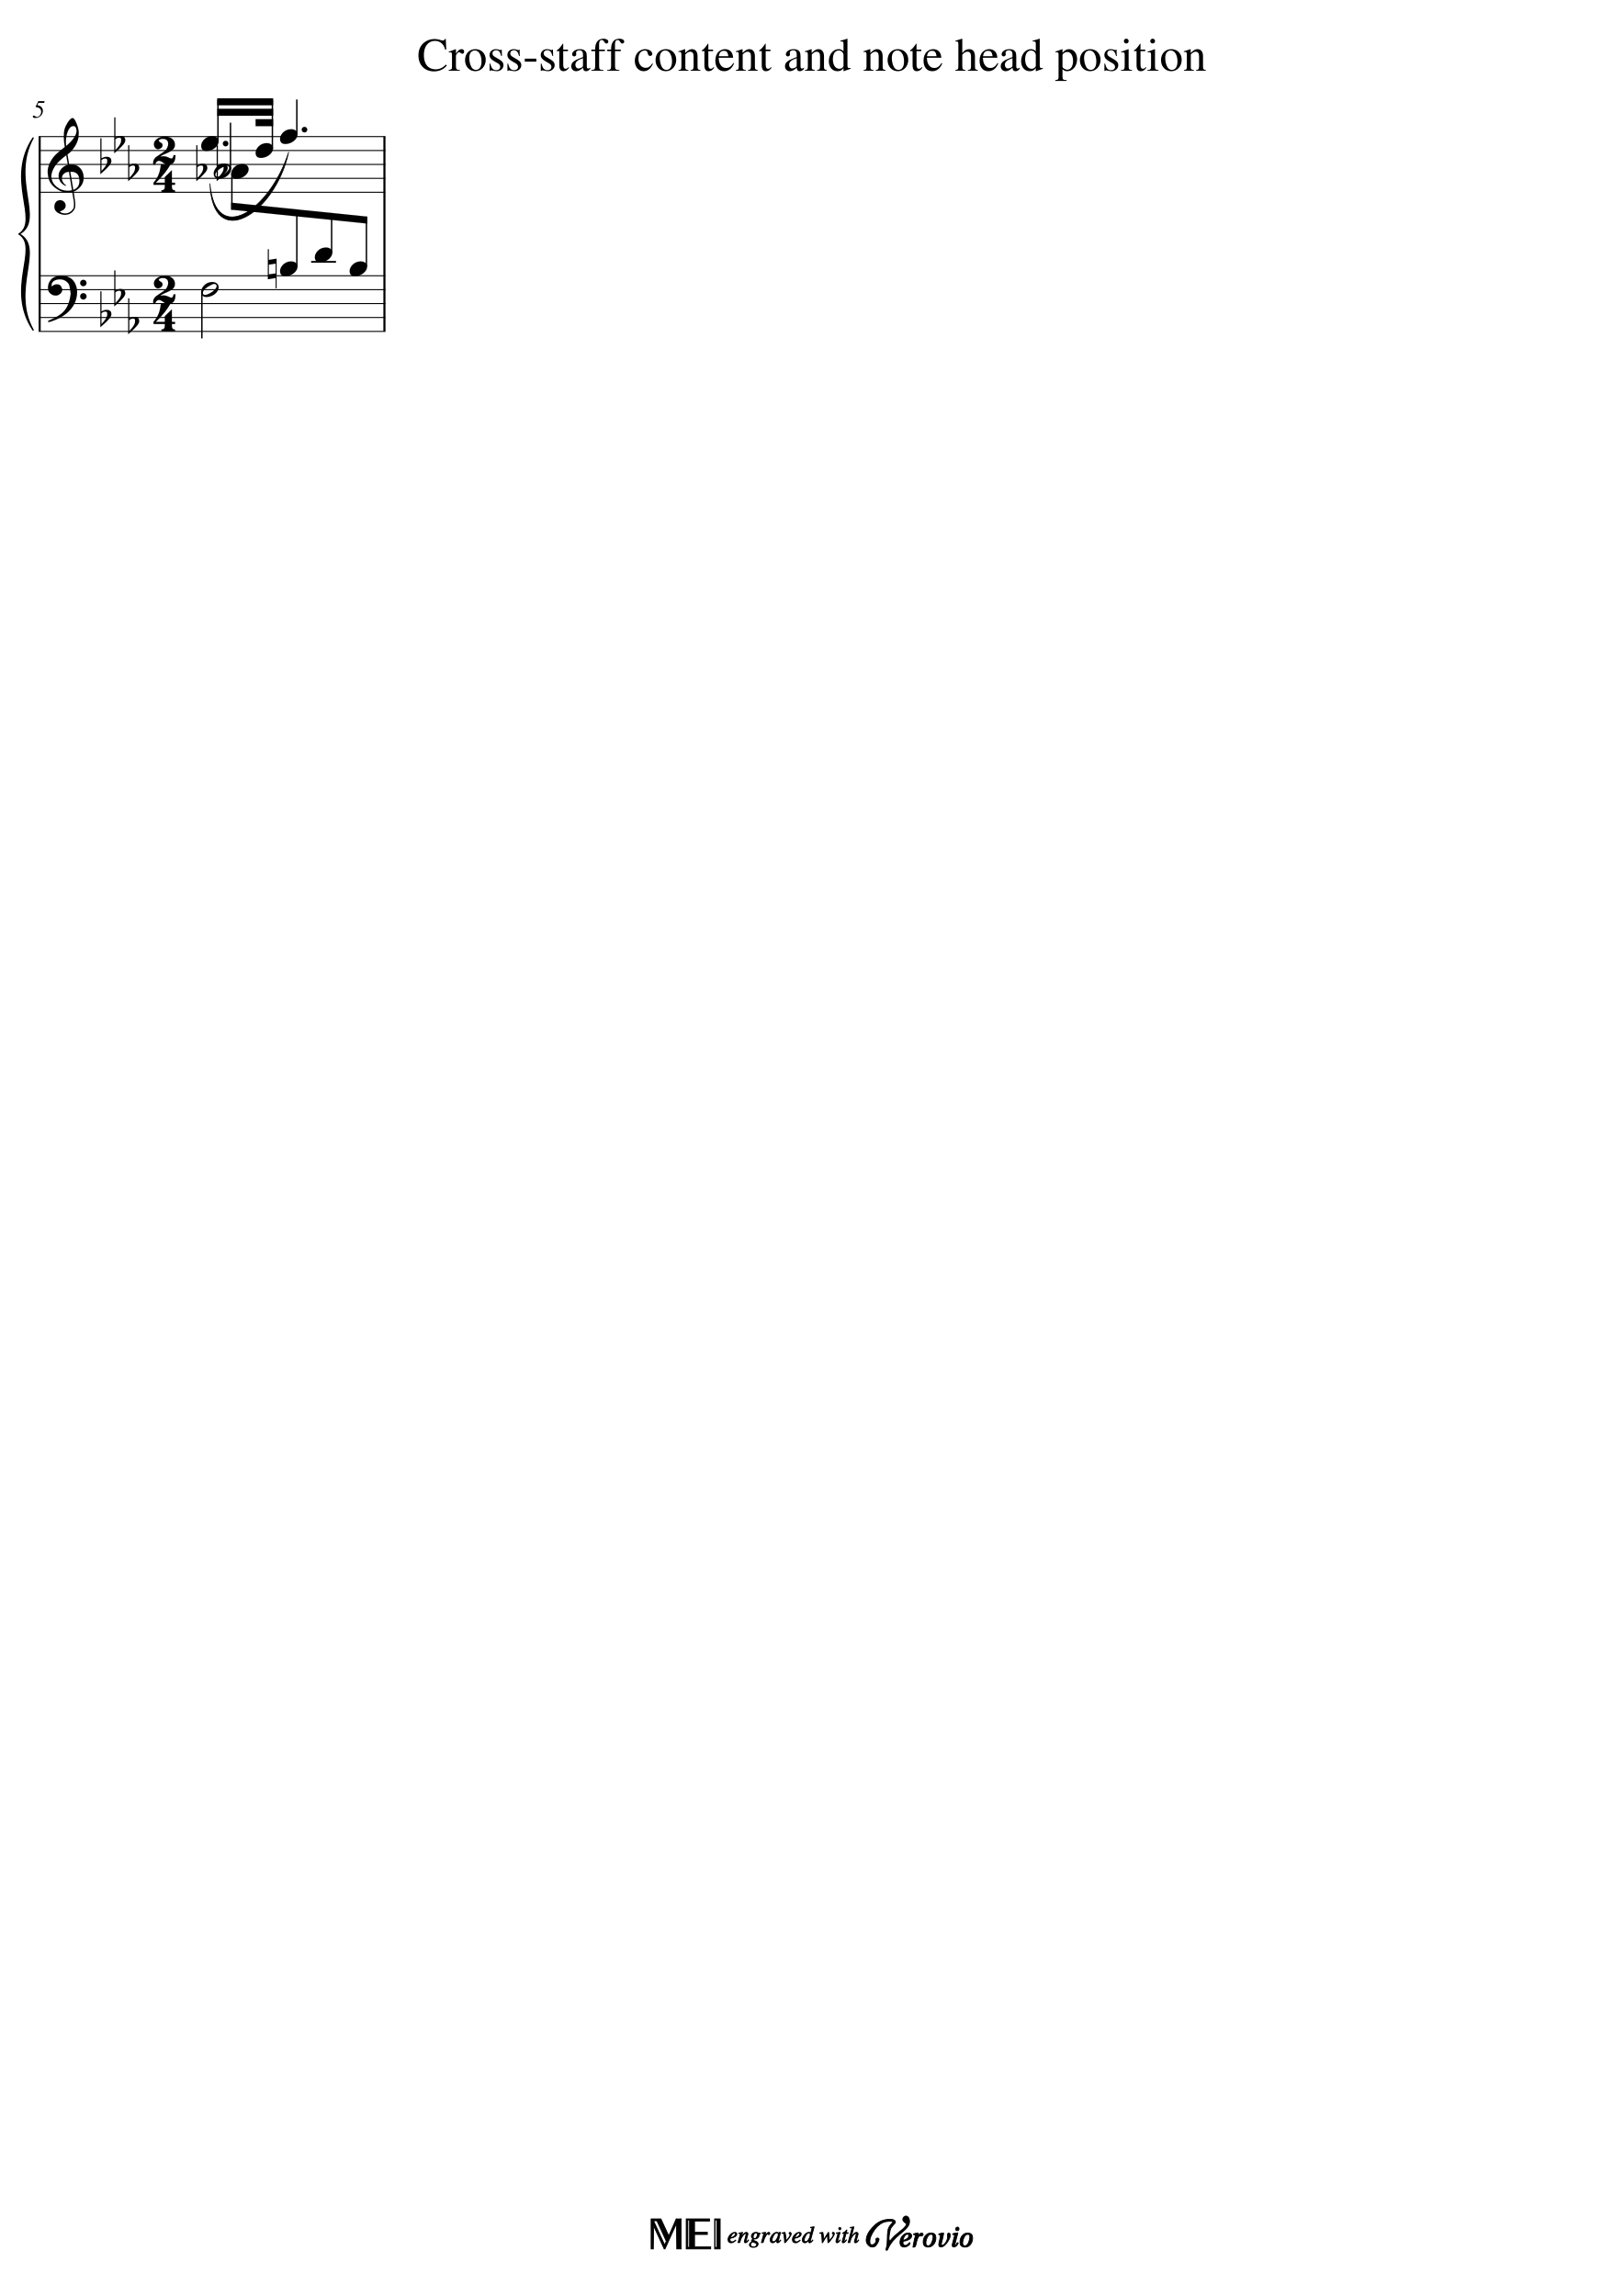
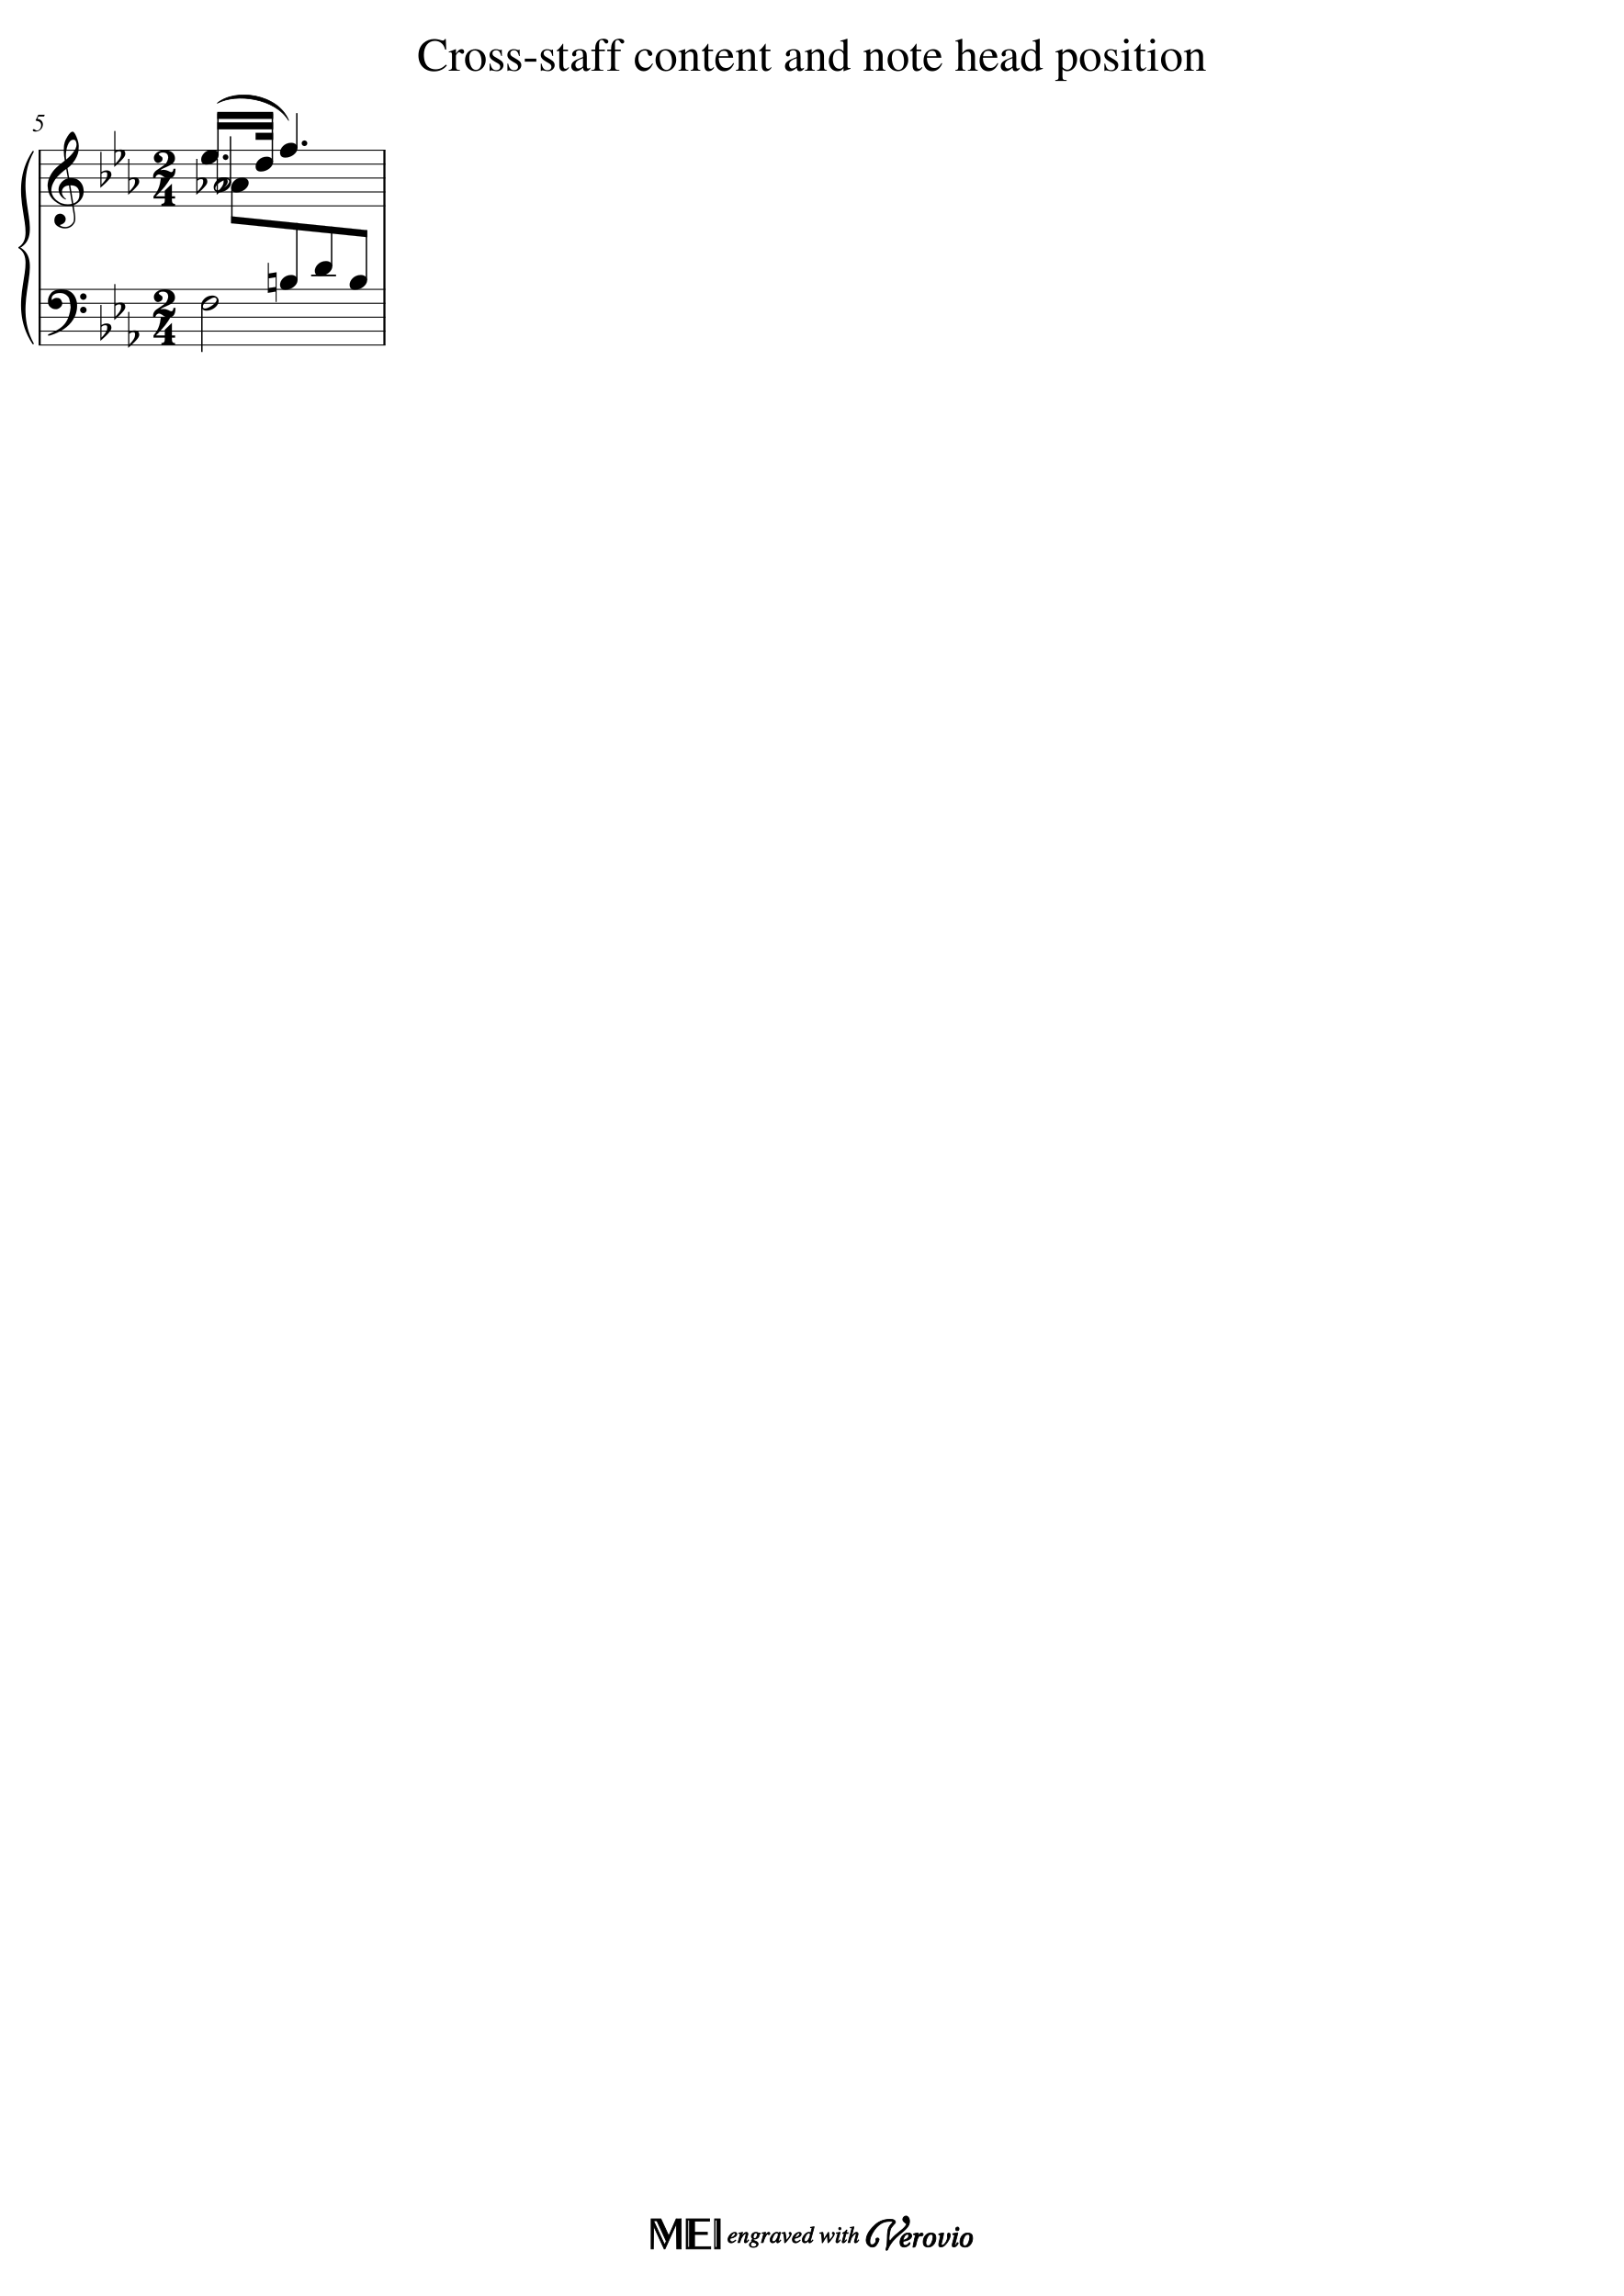
<svg xmlns="http://www.w3.org/2000/svg" xmlns:xlink="http://www.w3.org/1999/xlink" width="2100px" height="2970px" version="1.1" overflow="visible" id="docid">
  <defs>
    <g id="E050-docid">
      <path transform="scale(1,-1)" d="M441 -245c-23 -4 -48 -6 -76 -6c-59 0 -102 7 -130 20c-88 42 -150 93 -187 154c-26 44 -43 103 -48 176c0 6 -1 13 -1 19c0 54 15 111 45 170c29 57 65 106 110 148s96 85 153 127c-3 16 -8 46 -13 92c-4 43 -5 73 -5 89c0 117 16 172 69 257c34 54 64 82 89 82 c21 0 43 -30 69 -92s39 -115 41 -159v-15c0 -109 -21 -162 -67 -241c-13 -20 -63 -90 -98 -118c-13 -9 -25 -19 -37 -29l31 -181c8 1 18 2 28 2c58 0 102 -12 133 -35c59 -43 92 -104 98 -184c1 -7 1 -15 1 -22c0 -123 -87 -209 -181 -248c8 -57 17 -110 25 -162 c5 -31 6 -58 6 -80c0 -30 -5 -53 -14 -70c-35 -64 -88 -99 -158 -103c-5 0 -11 -1 -16 -1c-37 0 -72 10 -108 27c-50 24 -77 59 -80 105v11c0 29 7 55 20 76c18 28 45 42 79 44h6c49 0 93 -42 97 -87v-9c0 -51 -34 -86 -105 -106c17 -24 51 -36 102 -36c62 0 116 43 140 85 c9 16 13 41 13 74c0 20 -1 42 -5 67c-8 53 -18 106 -26 159zM461 939c-95 0 -135 -175 -135 -286c0 -24 2 -48 5 -71c50 39 92 82 127 128c40 53 60 100 60 140v8c-4 53 -22 81 -55 81h-2zM406 119l54 -326c73 25 110 78 110 161c0 7 0 15 -1 23c-7 95 -57 142 -151 142h-12 zM382 117c-72 -2 -128 -47 -128 -120v-7c2 -46 43 -99 75 -115c-3 -2 -7 -5 -10 -10c-70 33 -116 88 -123 172v11c0 68 44 126 88 159c23 17 49 29 78 36l-29 170c-21 -13 -52 -37 -92 -73c-50 -44 -86 -84 -109 -119c-45 -69 -67 -130 -67 -182v-13c5 -68 35 -127 93 -176 s125 -73 203 -73c25 0 50 3 75 9c-19 111 -36 221 -54 331z" />
    </g>
    <g id="E260-docid">
      <path transform="scale(1,-1)" d="M20 110c32 16 54 27 93 27c26 0 35 -3 54 -13c13 -7 24 -20 27 -38l4 -25c0 -28 -16 -57 -45 -89c-23 -25 -39 -44 -65 -68l-88 -79v644h20v-359zM90 106c-32 0 -48 -10 -70 -29v-194c31 31 54 59 71 84c21 32 32 59 32 84c0 9 1 16 1 20c0 14 -3 21 -11 30l-8 3z" />
    </g>
    <g id="E082-docid">
      <path transform="scale(1,-1)" d="M124 -185c-18 0 -55 -14 -65 -65h-36l-3 30c0 25 6 45 18 63c11 19 22 30 39 43l121 82l37 29c15 11 27 29 38 54c12 24 18 47 18 70c0 40 -19 88 -94 88c-25 0 -32 0 -50 -8c-14 -5 -23 -12 -26 -22c3 -9 7 -15 10 -18l24 -17c12 -7 17 -11 27 -21c5 -7 7 -16 7 -27 c0 -12 0 -57 -79 -74c-30 0 -76 26 -76 94c0 66 81 135 197 135c72 0 181 -32 181 -150c0 -53 -32 -95 -113 -133l-91 -41c-26 -11 -45 -23 -57 -37l49 7c84 0 115 -41 148 -41c20 0 33 20 39 61h35c0 -152 -68 -168 -114 -168c-17 0 -65 0 -79 7h10l-28 17 c-49 37 -69 40 -87 42z" />
    </g>
    <g id="E084-docid">
      <path transform="scale(1,-1)" d="M20 -78c84 97 114 180 134 329h170c-13 -32 -82 -132 -99 -151l-84 -97c-33 -36 -59 -63 -80 -81h162v102l127 123v-225h57v-39h-57v-34c0 -43 19 -65 57 -65v-34h-244v36c48 0 60 26 60 70v27h-203v39z" />
    </g>
    <g id="E0A4-docid">
      <path transform="scale(1,-1)" d="M0 -39c0 68 73 172 200 172c66 0 114 -37 114 -95c0 -84 -106 -171 -218 -171c-64 0 -96 30 -96 94z" />
    </g>
    <g id="E0A3-docid">
      <path transform="scale(1,-1)" d="M278 64c0 22 -17 39 -43 39c-12 0 -26 -3 -41 -10c-85 -43 -165 -94 -165 -156c5 -25 15 -32 49 -32c67 11 200 95 200 159zM0 -36c0 68 73 174 200 174c66 0 114 -39 114 -97c0 -84 -106 -173 -218 -173c-64 0 -96 32 -96 96z" />
    </g>
    <g id="E062-docid">
      <path transform="scale(1,-1)" d="M582 -120c0 32 26 58 58 58s58 -26 58 -58s-26 -58 -58 -58s-58 26 -58 58zM582 120c0 32 26 58 58 58s58 -26 58 -58s-26 -58 -58 -58s-58 26 -58 58zM158 96c51 0 73 -14 88 -49l16 -39c0 -17 -2 -30 -7 -40c-3 -11 -10 -21 -19 -31c-17 -18 -49 -43 -84 -43 c-55 0 -77 13 -112 44c-24 21 -35 55 -35 100c0 46 14 81 32 112c30 52 71 79 137 93l36 6l26 2c154 0 235 -68 274 -182c11 -32 18 -68 18 -107c0 -103 -26 -182 -68 -250c-89 -145 -234 -230 -412 -288l-30 -5c-9 0 -14 3 -14 8c3 10 5 11 10 16c35 15 70 30 96 44l78 43 c96 57 162 136 197 258c9 33 17 60 22 100c3 22 5 35 6 39c-7 69 -16 115 -23 140s-4 22 -16 40c-8 12 -19 23 -31 34c-24 21 -62 44 -118 44c-48 0 -84 -8 -113 -28c-28 -19 -42 -44 -42 -73v-16c2 -5 3 -9 4 -11c24 22 52 39 84 39z" />
    </g>
    <g id="E261-docid">
      <path transform="scale(1,-1)" d="M0 -188v539h18v-191l139 22v-533h-17v186zM18 -100l122 17v176l-122 -19v-174z" />
    </g>
  </defs>
  <style type="text/css">#docid g.ending, #docid g.fing, #docid g.reh, #docid g.tempo {font-weight:bold;}#docid g.dir, #docid g.dynam, #docid g.mNum {font-style:italic;}#docid g.label {font-weight:normal;}#docid ellipse, #docid path, #docid polygon, #docid polyline, #docid rect {stroke:currentColor}</style>
  <svg class="definition-scale" color="black" font-family="Times, serif" viewBox="0 0 21000 29700">
    <g class="page-margin" transform="translate(500, 500)">
      <g id="iJ6YNS9" class="mdiv pageMilestone" />
      <g id="j6ERYJ7" class="score pageMilestone" />
      <g id="q1JXDPYF" class="system">
-         <path d="M13 1267 L13 3787" stroke-width="27" />
+         <path d="M13 1443 L13 3963" stroke-width="27" />
        <g id="j5RNW07" class="grpSym">
-           <path d="M-72,3769 C-432,3229 18,2707 -252,2527 C81,2707 -369,3229 -72,3769" stroke-width="18" stroke-linecap="round" stroke-linejoin="round" />
-           <path d="M-72,1285 C-369,1825 81,2347 -252,2527 C18,2347 -432,1825 -72,1285" stroke-width="18" stroke-linecap="round" stroke-linejoin="round" />
+           <path d="M-72,3945 C-432,3405 18,2883 -252,2703 C81,2883 -369,3405 -72,3945" stroke-width="18" stroke-linecap="round" stroke-linejoin="round" />
+           <path d="M-72,1461 C-369,2001 81,2523 -252,2703 C18,2523 -432,2001 -72,1461" stroke-width="18" stroke-linecap="round" stroke-linejoin="round" />
        </g>
        <g id="i1N780LT" class="section systemMilestone" />
        <g id="z1XZBIJA" class="measure">
          <g id="e6C4ZMJ" class="mNum autogenerated">
-             <text y="1024" text-anchor="middle" font-size="0px">
+             <text y="1200" text-anchor="middle" font-size="0px">
              <tspan id="fA9N9Z2" class="text">
                <tspan font-size="324px">5</tspan>
              </tspan>
            </text>
          </g>
          <g id="a12WP67W" class="staff">
-             <path d="M0 1267 L4485 1267" stroke-width="13" />
-             <path d="M0 1447 L4485 1447" stroke-width="13" />
-             <path d="M0 1627 L4485 1627" stroke-width="13" />
-             <path d="M0 1807 L4485 1807" stroke-width="13" />
-             <path d="M0 1987 L4485 1987" stroke-width="13" />
+             <path d="M0 1443 L4485 1443" stroke-width="13" />
+             <path d="M0 1623 L4485 1623" stroke-width="13" />
+             <path d="M0 1803 L4485 1803" stroke-width="13" />
+             <path d="M0 1983 L4485 1983" stroke-width="13" />
+             <path d="M0 2163 L4485 2163" stroke-width="13" />
            <g id="a9YC5PW" class="clef">
-               <use xlink:href="#E050-docid" transform="translate(117, 1807) scale(0.72, 0.72)" />
+               <use xlink:href="#E050-docid" transform="translate(117, 1983) scale(0.72, 0.72)" />
            </g>
            <g id="c1EVLEBN" class="keySig">
              <g id="e1VZVNX5" class="keyAccid">
-                 <use xlink:href="#E260-docid" transform="translate(798, 1627) scale(0.72, 0.72)" />
+                 <use xlink:href="#E260-docid" transform="translate(798, 1803) scale(0.72, 0.72)" />
              </g>
              <g id="gZD30MR" class="keyAccid">
-                 <use xlink:href="#E260-docid" transform="translate(978, 1357) scale(0.72, 0.72)" />
+                 <use xlink:href="#E260-docid" transform="translate(978, 1533) scale(0.72, 0.72)" />
              </g>
              <g id="i1G6KZSQ" class="keyAccid">
-                 <use xlink:href="#E260-docid" transform="translate(1158, 1717) scale(0.72, 0.72)" />
+                 <use xlink:href="#E260-docid" transform="translate(1158, 1893) scale(0.72, 0.72)" />
              </g>
            </g>
            <g id="kE03QJK" class="meterSig">
-               <use xlink:href="#E082-docid" transform="translate(1466, 1447) scale(0.72, 0.72)" />
-               <use xlink:href="#E084-docid" transform="translate(1471, 1807) scale(0.72, 0.72)" />
+               <use xlink:href="#E082-docid" transform="translate(1466, 1623) scale(0.72, 0.72)" />
+               <use xlink:href="#E084-docid" transform="translate(1471, 1983) scale(0.72, 0.72)" />
            </g>
            <g id="b4Y5DFV" class="layer">
              <g id="cNFAQML" class="beam">
-                 <polygon points="2310,772 3032,772 3032,862 2310,862" />
-                 <polygon points="2310,907 3032,907 3032,997 2310,997" />
-                 <polygon points="2806,1042 3032,1042 3032,1132 2806,1132" />
+                 <polygon points="2310,948 3032,948 3032,1038 2310,1038" />
+                 <polygon points="2310,1083 3032,1083 3032,1173 2310,1173" />
+                 <polygon points="2806,1218 3032,1218 3032,1308 2806,1308" />
                <g id="note-000000167757583" class="note">
                  <g class="notehead">
-                     <use xlink:href="#E0A4-docid" transform="translate(2102, 1357) scale(0.72, 0.72)" />
+                     <use xlink:href="#E0A4-docid" transform="translate(2102, 1533) scale(0.72, 0.72)" />
                  </g>
                  <g id="nYOSRMB" class="dots">
-                     <ellipse cx="2418" cy="1357" rx="36" ry="36" />
+                     <ellipse cx="2418" cy="1533" rx="36" ry="36" />
                  </g>
                  <g id="mMRH0VO" class="stem">
-                     <path d="M2319 1329 L2319 790" stroke-width="18" />
+                     <path d="M2319 1505 L2319 966" stroke-width="18" />
                  </g>
                  <g id="e36A7UB" class="accid" />
                </g>
                <g id="fW4SW7P" class="note">
                  <g class="notehead">
-                     <use xlink:href="#E0A4-docid" transform="translate(2806, 1447) scale(0.72, 0.72)" />
+                     <use xlink:href="#E0A4-docid" transform="translate(2806, 1623) scale(0.72, 0.72)" />
                  </g>
                  <g id="o1HHM1JI" class="stem">
-                     <path d="M3023 1419 L3023 790" stroke-width="18" />
+                     <path d="M3023 1595 L3023 966" stroke-width="18" />
                  </g>
                  <g id="g17JWEWV" class="accid" />
                </g>
              </g>
              <g id="note-000000110649015" class="note">
                <g class="notehead">
-                   <use xlink:href="#E0A4-docid" transform="translate(3122, 1267) scale(0.72, 0.72)" />
+                   <use xlink:href="#E0A4-docid" transform="translate(3122, 1443) scale(0.72, 0.72)" />
                </g>
                <g id="qEDENPO" class="dots">
-                   <ellipse cx="3438" cy="1177" rx="36" ry="36" />
+                   <ellipse cx="3438" cy="1353" rx="36" ry="36" />
                </g>
                <g id="p1CAQXBX" class="stem">
-                   <path d="M3339 1239 L3339 787" stroke-width="18" />
+                   <path d="M3339 1415 L3339 963" stroke-width="18" />
                </g>
                <g id="iEPNT2P" class="accid" />
              </g>
            </g>
            <g id="j180F7IU" class="layer">
              <g id="k1JVOWO3" class="note">
                <g class="notehead">
-                   <use xlink:href="#E0A3-docid" transform="translate(2264, 1717) scale(0.72, 0.72)" />
+                   <use xlink:href="#E0A3-docid" transform="translate(2264, 1893) scale(0.72, 0.72)" />
                </g>
                <g id="rUNE3HG" class="stem">
-                   <path d="M2481 1689 L2481 1087" stroke-width="18" />
+                   <path d="M2481 1865 L2481 1263" stroke-width="18" />
                </g>
                <g id="l168SLSU" class="accid">
-                   <use xlink:href="#E260-docid" transform="translate(2039, 1717) scale(0.72, 0.72)" />
+                   <use xlink:href="#E260-docid" transform="translate(2039, 1893) scale(0.72, 0.72)" />
                </g>
              </g>
            </g>
          </g>
          <g id="m1I1R6XU" class="staff">
-             <path d="M0 3067 L4485 3067" stroke-width="13" />
-             <path d="M0 3247 L4485 3247" stroke-width="13" />
-             <path d="M0 3427 L4485 3427" stroke-width="13" />
-             <path d="M0 3607 L4485 3607" stroke-width="13" />
-             <path d="M0 3787 L4485 3787" stroke-width="13" />
+             <path d="M0 3243 L4485 3243" stroke-width="13" />
+             <path d="M0 3423 L4485 3423" stroke-width="13" />
+             <path d="M0 3603 L4485 3603" stroke-width="13" />
+             <path d="M0 3783 L4485 3783" stroke-width="13" />
+             <path d="M0 3963 L4485 3963" stroke-width="13" />
            <g id="mJG3GMO" class="clef">
-               <use xlink:href="#E062-docid" transform="translate(117, 3247) scale(0.72, 0.72)" />
+               <use xlink:href="#E062-docid" transform="translate(117, 3423) scale(0.72, 0.72)" />
            </g>
            <g id="o11PDV7X" class="keySig">
              <g id="qXB0BT4" class="keyAccid">
-                 <use xlink:href="#E260-docid" transform="translate(798, 3607) scale(0.72, 0.72)" />
+                 <use xlink:href="#E260-docid" transform="translate(798, 3783) scale(0.72, 0.72)" />
              </g>
              <g id="s11Q0MIK" class="keyAccid">
-                 <use xlink:href="#E260-docid" transform="translate(978, 3337) scale(0.72, 0.72)" />
+                 <use xlink:href="#E260-docid" transform="translate(978, 3513) scale(0.72, 0.72)" />
              </g>
              <g id="u16V2W0S" class="keyAccid">
-                 <use xlink:href="#E260-docid" transform="translate(1158, 3697) scale(0.72, 0.72)" />
+                 <use xlink:href="#E260-docid" transform="translate(1158, 3873) scale(0.72, 0.72)" />
              </g>
            </g>
            <g id="w15E2U6N" class="meterSig">
-               <use xlink:href="#E082-docid" transform="translate(1466, 3247) scale(0.72, 0.72)" />
-               <use xlink:href="#E084-docid" transform="translate(1471, 3607) scale(0.72, 0.72)" />
+               <use xlink:href="#E082-docid" transform="translate(1466, 3423) scale(0.72, 0.72)" />
+               <use xlink:href="#E084-docid" transform="translate(1471, 3783) scale(0.72, 0.72)" />
            </g>
            <g class="ledgerLines above">
-               <path d="M3524 2887 L3846 2887" stroke-width="22" />
+               <path d="M3524 3063 L3846 3063" stroke-width="22" />
            </g>
            <g id="n3L1BSY" class="layer">
              <g id="oYFJ0C6" class="beam">
-                 <polygon points="2490,2122 4248,2302 4248,2392 2490,2212" />
+                 <polygon points="2490,2298 4248,2478 4248,2568 2490,2388" />
                <g id="p6KLLMO" class="note">
                  <g class="notehead">
-                     <use xlink:href="#E0A4-docid" transform="translate(2490, 1717) scale(0.72, 0.72)" />
+                     <use xlink:href="#E0A4-docid" transform="translate(2490, 1893) scale(0.72, 0.72)" />
                  </g>
                  <g id="s1SW5LIP" class="stem">
-                     <path d="M2499 1745 L2499 2212" stroke-width="18" />
+                     <path d="M2499 1921 L2499 2388" stroke-width="18" />
                  </g>
                  <g id="q4CA8UL" class="accid">
-                     <use xlink:href="#E260-docid" transform="translate(2303, 1717) scale(0.72, 0.72)" />
+                     <use xlink:href="#E260-docid" transform="translate(2303, 1893) scale(0.72, 0.72)" />
                  </g>
                </g>
                <g id="r10DL3CR" class="note">
                  <g class="notehead">
-                     <use xlink:href="#E0A4-docid" transform="translate(3122, 2977) scale(0.72, 0.72)" />
+                     <use xlink:href="#E0A4-docid" transform="translate(3122, 3153) scale(0.72, 0.72)" />
                  </g>
                  <g id="tPEE0OP" class="stem">
-                     <path d="M3339 2949 L3339 2209" stroke-width="18" />
+                     <path d="M3339 3125 L3339 2385" stroke-width="18" />
                  </g>
                  <g id="s1IC15RP" class="accid">
-                     <use xlink:href="#E261-docid" transform="translate(2964, 2977) scale(0.72, 0.72)" />
+                     <use xlink:href="#E261-docid" transform="translate(2964, 3153) scale(0.72, 0.72)" />
                  </g>
                </g>
                <g id="tBZ62SV" class="note">
                  <g class="notehead">
-                     <use xlink:href="#E0A4-docid" transform="translate(3572, 2797) scale(0.72, 0.72)" />
+                     <use xlink:href="#E0A4-docid" transform="translate(3572, 2973) scale(0.72, 0.72)" />
                  </g>
                  <g id="uL0P3Y6" class="stem">
-                     <path d="M3789 2769 L3789 2256" stroke-width="18" />
+                     <path d="M3789 2945 L3789 2432" stroke-width="18" />
                  </g>
                  <g id="uW4WKQ" class="accid" />
                </g>
                <g id="vLC6GUE" class="note">
                  <g class="notehead">
-                     <use xlink:href="#E0A4-docid" transform="translate(4022, 2977) scale(0.72, 0.72)" />
+                     <use xlink:href="#E0A4-docid" transform="translate(4022, 3153) scale(0.72, 0.72)" />
                  </g>
                  <g id="vPKGJXZ" class="stem">
-                     <path d="M4239 2949 L4239 2302" stroke-width="18" />
+                     <path d="M4239 3125 L4239 2478" stroke-width="18" />
                  </g>
                  <g id="w1KCUVGJ" class="accid" />
                </g>
              </g>
            </g>
            <g id="xGUU4JQ" class="layer">
              <g id="yAUW6TF" class="note">
                <g class="notehead">
-                   <use xlink:href="#E0A3-docid" transform="translate(2102, 3247) scale(0.72, 0.72)" />
+                   <use xlink:href="#E0A3-docid" transform="translate(2102, 3423) scale(0.72, 0.72)" />
                </g>
                <g id="wGMJNIQ" class="stem">
-                   <path d="M2111 3272 L2111 3877" stroke-width="18" />
+                   <path d="M2111 3448 L2111 4053" stroke-width="18" />
                </g>
                <g id="z14DBQNG" class="accid" />
              </g>
            </g>
          </g>
          <g id="a1QJ4FU1" class="slur">
-             <path d="M2215,1876 C2288,2698 2993,2221 3233,1469 C3059,2269 2252,2770 2215,1876" stroke-width="9" stroke-linecap="round" stroke-linejoin="round" />
+             <path d="M2310,835 C2546,636 3096,717 3233,1058 C3057,771 2561,702 2310,835" stroke-width="9" stroke-linecap="round" stroke-linejoin="round" />
          </g>
          <g id="y16753K6" class="barLine">
-             <path d="M4472 1267 L4472 1987" stroke-width="27" />
-             <path d="M4472 3067 L4472 3787" stroke-width="27" />
-             <path d="M4472 1987 L4472 3067" stroke-width="27" />
+             <path d="M4472 1443 L4472 2163" stroke-width="27" />
+             <path d="M4472 3243 L4472 3963" stroke-width="27" />
+             <path d="M4472 2163 L4472 3243" stroke-width="27" />
          </g>
        </g>
        <g id="kOVASEE" class="systemMilestoneEnd i1N780LT" />
      </g>
      <g id="l1I7OPR1" class="pageMilestoneEnd j6ERYJ7" />
      <g id="m81K135" class="pageMilestoneEnd iJ6YNS9" />
      <g id="t1YD0KSR" class="pgHead autogenerated">
        <text font-size="0px">
          <tspan id="u1XWY667" class="rend" x="10000" y="415" text-anchor="middle">
            <tspan id="vE1WURA" class="rend">
              <tspan id="wK8FJ60" class="text">
                <tspan font-size="607px">Cross-staff content and note head position</tspan>
              </tspan>
            </tspan>
          </tspan>
        </text>
      </g>
      <g id="n2N7U24" class="pgFoot autogenerated">
        <g id="o1FK4NGH" class="fig">
          <g class="svg" transform="translate(7750, 28099) scale(10, 10)">
            <g>
              <path fill="#000000" d="M 17.113,49.265 V 10.368 h 12.697 c 3.289,7.337 6.713,14.61 10.127,21.889 3.42,-7.485 6.256,-14.205 9.589,-21.91 2.436,0.104 4.317,0.085 6.484,-0.058 V 49.264 H 50.274 C 50.145,38.356 50.016,27.448 49.887,16.54 45.003,27.315 39.967,38.434 35.084,49.209 34.679,49.344 34.427,49.136 34.022,49.271 29.466,39.331 24.91,29.391 20.354,19.451 20.224,29.389 20.095,39.327 19.965,49.264 H 17.113 Z M 36.754,39.325 C 32.721,30.513 28.688,21.701 24.655,12.889 22.531,12.751 22.657,12.71 20.714,12.814 v 0.966 c 4.613,9.998 9.609,20.749 13.873,30.082 0.722,-1.513 1.445,-3.025 2.167,-4.538 z m 25.738,9.94 c 0,-12.966 0,-25.931 0,-38.897 10.084,0 20.169,0 30.253,0 0,0.96 0,1.921 0,2.881 -6.483,0 -12.966,0 -19.448,0 0,4.802 0,9.604 0,14.406 5.522,0 11.045,0 16.567,0 0,0.96 0,1.921 0,2.881 -5.522,0 -11.045,0 -16.567,0 0,5.282 0,10.565 0,15.847 6.963,0 13.926,0 20.889,0 0,0.96 0,1.921 0,2.881 -10.565,0 -21.129,0 -31.694,0 z m 4.322,-2.161 c 0,-11.765 0,-23.53 0,-35.295 -0.72,0 -1.441,0 -2.161,0 0,11.765 0,23.53 0,35.295 0.72,0 1.441,0 2.161,0 z m 32.414,2.161 c 0,-12.966 0,-25.931 0,-38.897 2.401,0 4.802,0 7.203,0 0,12.966 0,25.931 0,38.897 -2.401,0 -4.802,0 -7.203,0 z m 2.881,-2.161 c 0,-11.765 0,-23.53 0,-35.295 -0.72,0 -1.441,0 -2.161,0 0,11.765 0,23.53 0,35.295 0.72,0 1.441,0 2.161,0 z" />
              <path fill="#000000" d="m 346.3,6.7 c -3.1,0.5 -4.9,4.4 -2.7,6.8 1.2,1.4 2.7,2.4 4.1,3.5 -2.4,5.3 -7.7,8.3 -11.9,12.1 -3.7,2.8 -7,6.2 -9.7,9.9 -2.2,-0.8 -0.915,-7.719 -0.627,-9.5 0.288,-1.781 0.727,-6.4 2.927,-8.7 1.3,-1.9 3,-3.5 4.5,-5.2 1.2,-3.4 -3.2,-4.9 -5.8,-4.6 -7.3,-0.5 -14.6,2 -20,6.8 -5,4.6 -10,10.1 -11.5,17 -0.9,3.5 -0.2,7.5 2.8,9.9 2.5,2.8 7.4,2.9 9.8,-0.2 1.7,-2.3 3.2,-4.8 3.8,-7.6 -0.1,-2.6 -4.4,-2.3 -4.3,0.2 1.2,2.4 -0.9,4.7 -2.7,6.2 -1.7,0.9 -4.7,0.7 -4.8,-1.7 -1,-5.8 2.1,-11.3 5.2,-16.1 4,-5.8 9.8,-11.2 17.2,-11.8 1.6,0 8.1,-1.2 6.8,1.4 -2.8,2.8 -5.6,6.1 -6,10.3 -1.6,7.7 0.1,15.7 -2.3,23.2 -1.1,3.9 2,2.6 2.5,0.2 3.3,-7.4 8.9,-13.4 15.1,-18.5 4.2,-3.9 9.5,-7.1 11.9,-12.6 1.3,-3.6 1.2,-9 -2.7,-10.9 -0.504,-0.177 -1.07,-0.165 -1.6,-0.1 z m 66,14.5 c -2,0.8 -1.8,4.9 0.8,4.4 3.4,0.4 2.9,-6.2 -0.8,-4.4 z m 0.6,7.3 c -1.3,0.5 -7.6,0.5 -5.4,2.2 4,-0.3 0.7,4.5 0.6,6.7 -0.4,2.9 -2.4,5.9 -1.2,8.8 2.7,1.7 5.6,-0.8 6.8,-3.2 1.6,-1.4 -0.5,-3 -1.2,-0.9 -0.4,0.8 -2.4,3.5 -2.6,1.8 1.1,-5 2.7,-9.9 3.9,-14.9 l -0.1,-0.5 h -0.9 z m -65.1,0.2 c -6.5,1.6 -10.5,9.5 -8.2,15.7 2.1,3.4 7.4,2.9 10.1,0.4 2,-0.2 3.6,-5.3 1,-3.4 -1.4,2 -4,4.2 -6.5,2.8 -2.2,-1.9 -1.9,-5.7 1.7,-5.3 3.1,-0.9 6.9,-2.1 8.1,-5.5 0.9,-2.7 -1.6,-5.2 -4.3,-4.8 h -1.1 -0.7 z m 13.6,0 c -2.2,0 -8.5,1.8 -2.9,2.3 0.9,1.9 -1,4.9 -1.1,7.2 -0.5,2.9 -1.4,5.7 -1.7,8.7 3.7,0.7 3.8,-2.6 4.4,-5.3 0.9,-3.3 1.6,-7 4.1,-9.5 2.4,1.6 6.8,-0.7 3.7,-3.4 -2.9,-0.5 -4.8,2.4 -6.2,4.3 0,-1.2 2.4,-5 -0.2,-4.3 z m 15.8,0 c -6.4,1.3 -9.6,9.1 -7.7,14.9 1.9,4 7.7,3.9 11,1.7 4.1,-3 6,-8.9 4.4,-13.7 -1.3,-3 -4.8,-3.2 -7.6,-3 z m 17,0 c -2.3,0 -8.8,1.9 -3,2.4 0.4,2.5 -1,5.7 -1.4,8.4 -0.7,2.4 -1.8,7.5 2.1,7.2 3.8,-0.1 6.5,-3.5 8.5,-6.3 2,-3.2 4.5,-7 3.3,-10.9 -3.7,-3 -3.6,2.6 -3.1,5.1 -0.7,3.8 -2.7,7.9 -6.2,9.8 -3.6,0.6 -1,-4.3 -0.8,-6.1 0.6,-3.2 1.6,-6.3 1.9,-9.5 h -1.1 z m 30.6,0 c -6.3,1.2 -9.5,8.9 -7.8,14.7 1.5,4 7.2,4.2 10.5,2.4 4.6,-2.8 6.6,-9.3 4.8,-14.3 -1.4,-2.8 -4.8,-3 -7.5,-2.8 z m -75.4,1.7 c 2.1,1.5 0.2,4.7 -1.6,5.7 -1.1,0.4 -5.5,3.4 -4.6,0.7 0.8,-2.7 2.2,-6.2 5.3,-6.6 l 0.9,0.1 z m 30.8,0 c 2.6,1.5 1.3,5.2 0.8,7.6 -0.8,2.7 -1.9,5.9 -4.7,7.1 -5.1,0.8 -4,-5.8 -2.8,-8.8 1,-2.8 3,-6.8 6.7,-5.8 z m 47.1,-0.1 c 2.9,0.7 2,4.7 1.5,6.8 -0.7,3 -1.8,6.7 -5,8 -4.7,0.8 -4,-5.1 -3,-7.9 0.9,-3 2.7,-7.3 6.5,-6.8 z" />
              <g>
                <path d="m 116.566,37.118 q 0,-3.252 2.93,-6.299 2.9,-3.047 5.991,-3.047 1.143,0 1.816,0.527 0.674,0.527 0.674,1.567 0,2.109 -2.476,3.618 -2.461,1.494 -5.186,1.831 l -0.835,0.103 q -0.19,0.601 -0.264,0.967 -0.073,0.352 -0.073,0.894 0,1.289 0.835,2.007 0.85,0.718 2.007,0.718 1.099,0 2.329,-0.732 0.703,-0.425 2.036,-1.523 l 0.381,0.337 q -0.659,0.835 -1.89,1.714 -2.183,1.567 -4.38,1.567 -1.553,0 -2.725,-1.099 -1.172,-1.099 -1.172,-3.149 z m 3.12,-2.358 q 2.798,-0.41 4.556,-1.963 Q 126,31.229 126,29.691 q 0,-0.557 -0.264,-0.879 -0.264,-0.337 -0.776,-0.337 -0.952,0 -1.875,0.82 -0.908,0.806 -1.641,1.831 -0.776,1.201 -1.23,2.3 -0.249,0.586 -0.527,1.333 z" />
                <path d="m 129.472,41 2.534,-9.053 q 0.322,-1.143 0.366,-1.377 0.059,-0.249 0.059,-0.527 0,-0.425 -0.249,-0.659 -0.234,-0.249 -0.938,-0.249 -0.176,0 -0.352,0.029 -0.161,0.015 -0.366,0.044 v -0.498 q 0.952,-0.146 1.348,-0.22 0.41,-0.073 0.879,-0.176 l 2.622,-0.571 q 0.088,0.059 0.117,0.132 l -1.948,6.299 q 1.787,-2.739 2.988,-4.072 2.109,-2.358 3.779,-2.358 0.645,0 1.113,0.249 0.894,0.483 0.894,1.743 0,0.352 -0.073,0.732 -0.073,0.381 -0.19,0.82 l -1.919,7.017 q -0.059,0.22 -0.132,0.542 -0.073,0.308 -0.073,0.439 0,0.22 0.103,0.396 0.103,0.176 0.337,0.176 0.381,0 0.879,-0.439 0.498,-0.454 1.626,-1.919 l 0.425,0.381 q -1.201,1.626 -1.904,2.285 -1.201,1.157 -2.3,1.157 -0.498,0 -0.967,-0.322 -0.454,-0.337 -0.454,-1.201 0,-0.249 0.029,-0.527 0.044,-0.278 0.103,-0.483 l 1.846,-7.119 q 0.146,-0.586 0.19,-0.952 0.059,-0.381 0.059,-0.542 0,-0.352 -0.176,-0.601 -0.161,-0.264 -0.586,-0.264 -1.099,0 -2.769,1.992 -0.981,1.187 -1.992,2.827 -0.776,1.274 -1.23,2.49 Q 132.709,37.821 131.742,41 Z" />
                <path d="m 149.13,33.5 q 0,0.908 0.278,1.45 0.469,0.894 1.685,0.894 1.318,0 2.344,-1.67 1.04,-1.685 1.04,-3.706 0,-0.967 -0.425,-1.509 -0.425,-0.557 -1.274,-0.557 -1.641,0 -2.651,1.743 -0.996,1.743 -0.996,3.354 z m 0.513,13.066 q 1.743,0 2.886,-0.835 1.157,-0.835 1.157,-1.992 0,-0.879 -0.601,-1.479 -0.322,-0.322 -1.04,-0.688 -0.601,-0.293 -2.036,-0.835 -1.421,-0.557 -1.641,-0.557 -0.381,0 -1.479,1.011 -1.099,1.025 -1.099,2.314 0,1.948 1.685,2.681 0.879,0.381 2.168,0.381 z m -5.479,-2.681 q 0,-1.099 0.835,-2.095 0.85,-0.981 2.681,-1.963 -0.366,-0.234 -0.601,-0.483 -0.234,-0.264 -0.234,-0.688 0,-0.601 0.835,-1.377 0.469,-0.439 1.523,-1.157 -0.938,-0.352 -1.611,-0.996 -0.82,-0.864 -0.82,-2.241 0,-2.212 1.729,-3.677 1.729,-1.465 4.277,-1.465 1.333,0 2.256,0.425 0.923,0.41 1.084,0.688 h 1.978 v 1.172 h -1.494 q 0.088,0.322 0.132,0.586 0.044,0.264 0.044,0.747 0,2.373 -1.846,3.735 -1.831,1.362 -3.955,1.362 -0.22,0 -0.41,-0.015 -0.19,-0.029 -0.469,-0.088 -0.22,0 -0.601,0.425 -0.396,0.425 -0.396,0.762 0,0.498 3.223,1.699 3.208,1.216 3.208,3.56 0,1.758 -1.611,3.076 -1.611,1.333 -4.863,1.333 -2.256,0 -3.574,-0.967 -1.318,-0.967 -1.318,-2.358 z" />
                <path d="m 165.038,27.67 q 0.132,0 0.176,0.088 0.059,0.073 0.059,0.176 -0.015,0.146 -0.029,0.22 l -1.465,5.669 0.322,-0.63 q 1.055,-2.065 2.461,-3.765 1.421,-1.714 2.695,-1.714 0.688,0 1.055,0.454 0.381,0.454 0.381,1.04 0,0.659 -0.381,1.099 -0.366,0.425 -1.025,0.425 -0.454,0 -0.688,-0.176 -0.234,-0.176 -0.366,-0.41 l -0.176,-0.322 q -0.059,-0.088 -0.146,-0.132 -0.073,-0.059 -0.19,-0.059 -0.571,0 -1.655,1.597 -1.069,1.597 -1.919,3.457 -0.513,1.128 -1.143,2.988 Q 162.606,38.847 161.947,41 h -2.256 l 2.432,-8.818 q 0.205,-0.762 0.322,-1.362 0.132,-0.601 0.132,-0.981 0,-0.439 -0.22,-0.674 -0.22,-0.234 -0.762,-0.234 -0.176,0 -0.439,0.029 -0.264,0.029 -0.63,0.073 v -0.483 l 0.586,-0.117 q 1.143,-0.234 2.49,-0.498 1.362,-0.264 1.436,-0.264 z" />
                <path d="m 181.518,30.424 q 0,-1.055 -0.483,-1.553 -0.483,-0.498 -1.172,-0.498 -2.388,0 -4.438,3.662 -1.802,3.223 -1.802,5.552 0,1.172 0.498,1.714 0.513,0.527 1.26,0.527 2.212,0 4.263,-3.56 1.875,-3.237 1.875,-5.845 z m -1.831,-2.71 q 1.157,0 1.787,0.601 0.337,0.322 0.527,0.85 l 0.073,0.205 0.322,-1.113 q 0.059,-0.19 0.103,-0.249 0.044,-0.073 0.205,-0.088 l 1.655,-0.19 q 0.132,0 0.146,0.059 0.029,0.044 0,0.176 -0.059,0.19 -0.088,0.308 -0.029,0.103 -0.088,0.308 l -1.348,5.244 q -0.439,1.714 -0.747,2.959 -0.542,2.256 -0.542,2.578 0,0.205 0.103,0.308 0.117,0.088 0.278,0.088 0.132,0 0.278,-0.088 0.161,-0.088 0.381,-0.264 l 0.249,-0.205 q 0.117,-0.103 0.264,-0.234 0.146,-0.146 0.352,-0.352 l 0.908,-0.938 0.352,0.308 q -1.523,1.948 -2.446,2.651 -0.923,0.688 -1.758,0.688 -0.542,0 -0.85,-0.381 -0.293,-0.381 -0.293,-0.952 0,-0.527 0.19,-1.509 0.205,-0.996 0.396,-1.67 -0.264,0.439 -0.894,1.289 -0.615,0.835 -1.523,1.626 -1.069,0.952 -2.051,1.348 -0.762,0.264 -1.465,0.264 -1.187,0 -2.153,-0.967 -0.967,-0.981 -0.967,-2.769 0,-3.076 2.754,-6.416 2.842,-3.472 5.889,-3.472 z" />
                <path d="m 196.664,27.772 q 0.82,0 1.26,0.586 0.439,0.586 0.439,1.333 0,1.978 -3.911,6.929 -3.706,4.702 -4.438,4.702 -0.22,0 -0.293,-0.601 -0.044,-0.337 -0.044,-1.143 0,-0.981 -0.19,-3.325 -0.19,-2.344 -0.366,-3.472 -0.366,-2.476 -0.718,-3.193 -0.352,-0.718 -1.333,-0.718 -0.161,0 -0.381,0.015 -0.205,0.015 -0.483,0.044 v -0.381 q 0.439,-0.088 1.846,-0.396 1.406,-0.308 1.494,-0.337 l 0.483,-0.146 q 0.205,-0.059 0.322,0.234 0.117,0.278 0.293,1.055 0.557,2.549 0.835,5.024 0.176,1.538 0.352,4.556 l 0.483,-0.513 q 1.509,-1.597 3.018,-3.794 1.509,-2.197 1.509,-3.105 0,-0.454 -0.659,-1.084 -0.659,-0.645 -0.659,-1.172 0,-0.483 0.322,-0.791 0.337,-0.308 0.82,-0.308 z" />
                <path d="m 199.828,37.118 q 0,-3.252 2.93,-6.299 2.9,-3.047 5.991,-3.047 1.143,0 1.816,0.527 0.674,0.527 0.674,1.567 0,2.109 -2.476,3.618 -2.461,1.494 -5.186,1.831 l -0.835,0.103 q -0.19,0.601 -0.264,0.967 -0.073,0.352 -0.073,0.894 0,1.289 0.835,2.007 0.85,0.718 2.007,0.718 1.099,0 2.329,-0.732 0.703,-0.425 2.036,-1.523 l 0.381,0.337 q -0.659,0.835 -1.89,1.714 -2.183,1.567 -4.38,1.567 -1.553,0 -2.725,-1.099 -1.172,-1.099 -1.172,-3.149 z m 3.12,-2.358 q 2.798,-0.41 4.556,-1.963 1.758,-1.567 1.758,-3.105 0,-0.557 -0.264,-0.879 -0.264,-0.337 -0.776,-0.337 -0.952,0 -1.875,0.82 -0.908,0.806 -1.641,1.831 -0.776,1.201 -1.23,2.3 -0.249,0.586 -0.527,1.333 z" />
                <path d="m 215.238,37.602 q 0,0.894 0.41,1.567 0.41,0.659 1.392,0.659 2.095,0 4.028,-3.369 1.816,-3.164 1.816,-5.991 0,-0.894 -0.293,-1.479 -0.293,-0.586 -1.187,-0.586 -2.227,0 -4.307,3.604 -1.86,3.223 -1.86,5.596 z m 6.006,-9.888 q 1.157,0 1.641,0.557 0.278,0.322 0.439,1.099 l 1.67,-6.006 q 0.073,-0.249 0.088,-0.439 0.029,-0.205 0.029,-0.352 0,-0.571 -0.22,-0.718 -0.205,-0.146 -0.601,-0.146 -0.249,0 -0.469,0.015 -0.205,0.015 -0.557,0.044 v -0.483 q 1.655,-0.22 4.585,-0.762 l 0.132,0.146 -0.029,0.161 -2.812,10.532 -1.919,6.973 q -0.059,0.234 -0.103,0.439 -0.029,0.19 -0.029,0.352 0,0.396 0.19,0.513 0.205,0.117 0.352,0.117 0.425,0 1.201,-0.747 0.454,-0.454 1.245,-1.406 l 0.337,0.322 -0.205,0.308 q -0.542,0.806 -1.392,1.641 -1.509,1.479 -2.71,1.479 -0.396,0 -0.718,-0.176 -0.601,-0.352 -0.601,-1.26 0,-0.308 0.088,-0.981 0.088,-0.674 0.264,-1.465 -1.113,1.699 -2.446,2.783 -1.318,1.084 -2.886,1.084 -1.274,0 -2.227,-0.908 -0.952,-0.908 -0.952,-2.798 0,-3.193 2.93,-6.562 2.915,-3.354 5.684,-3.354 z" />
                <path d="m 254.13,29.53 q 0,1.23 -1.187,3.252 -0.659,1.128 -1.86,2.739 -1.23,1.655 -2.534,3.267 -2.065,2.549 -2.432,2.549 -0.161,0 -0.205,-0.132 -0.044,-0.132 -0.117,-0.894 l -0.864,-9.126 -6.079,9.961 q -0.044,0.088 -0.117,0.117 -0.059,0.029 -0.132,0.029 l -0.205,-0.044 -0.029,-0.132 -0.176,-3.618 q -0.059,-1.216 -0.176,-2.505 -0.103,-1.304 -0.205,-2.256 -0.308,-2.651 -0.659,-3.252 -0.337,-0.601 -1.26,-0.601 -0.176,0 -0.352,0.015 -0.176,0 -0.366,0.029 v -0.425 q 0.601,-0.103 1.143,-0.22 0.557,-0.117 1.216,-0.264 l 1.377,-0.352 q 0.498,0 1.011,4.175 0.278,2.285 0.498,5.2 l 5.757,-9.097 q 0.059,-0.117 0.146,-0.19 0.088,-0.088 0.205,-0.088 0.132,0 0.176,0.088 0.044,0.088 0.059,0.264 l 0.981,10.591 q 0.103,-0.132 1.626,-2.065 1.523,-1.948 1.597,-2.065 1.099,-1.582 1.465,-2.446 0.234,-0.557 0.234,-1.084 0,-0.205 -0.059,-0.381 -0.059,-0.19 -0.278,-0.396 L 251.874,29.75 q -0.19,-0.19 -0.337,-0.41 -0.132,-0.234 -0.132,-0.542 0,-0.366 0.249,-0.747 0.264,-0.381 0.938,-0.381 0.542,0 1.04,0.439 0.498,0.425 0.498,1.421 z" />
                <path d="m 261.176,24.521 q -0.601,0 -1.025,-0.469 -0.425,-0.469 -0.425,-1.128 0,-0.674 0.425,-1.143 0.425,-0.469 1.025,-0.469 0.601,0 1.025,0.469 0.439,0.469 0.439,1.143 0,0.674 -0.439,1.143 -0.425,0.454 -1.025,0.454 z m 0.352,3.208 q 0.088,0.044 0.073,0.117 l -2.959,10.459 q -0.205,0.835 -0.205,0.996 0,0.22 0.088,0.381 0.073,0.176 0.366,0.176 0.498,0 1.318,-0.864 0.483,-0.513 1.187,-1.465 l 0.381,0.322 -0.146,0.205 q -1.099,1.538 -1.816,2.212 -1.128,1.055 -2.197,1.055 -0.63,0 -1.055,-0.527 -0.41,-0.527 -0.41,-1.245 0,-0.425 0.059,-0.732 0.059,-0.322 0.22,-0.938 l 2.051,-7.529 q 0.044,-0.176 0.073,-0.322 0.029,-0.146 0.029,-0.293 0,-0.527 -0.396,-0.645 -0.381,-0.132 -1.523,-0.132 v -0.483 q 1.216,-0.146 1.743,-0.22 0.542,-0.088 1.084,-0.176 0.703,-0.117 1.333,-0.264 0.63,-0.146 0.703,-0.088 z" />
                <path d="m 264.179,40.033 q 0,-0.117 0.015,-0.264 0.015,-0.161 0.059,-0.322 l 2.754,-10.239 h -2.227 q 0,-0.396 0.059,-0.498 0.059,-0.103 0.293,-0.205 1.479,-0.63 2.285,-1.216 0.82,-0.586 2.227,-2.256 l 0.234,-0.278 q 0.044,-0.059 0.103,-0.088 0.073,-0.044 0.146,-0.044 0.146,0.029 0.205,0.059 0.044,0.103 0.044,0.19 0.015,0.073 0,0.161 l -0.835,3.193 h 2.388 l -0.176,0.981 h -2.49 l -2.637,9.858 q -0.073,0.264 0.044,0.513 0.117,0.234 0.396,0.234 0.381,0 1.069,-0.762 0.396,-0.41 1.333,-1.626 l 0.381,0.22 -0.205,0.308 q -1.26,1.89 -2.227,2.637 -0.952,0.732 -1.816,0.732 -0.747,0 -1.084,-0.396 -0.337,-0.396 -0.337,-0.894 z" />
                <path d="m 274.696,21.356 q 0.938,-0.132 1.509,-0.205 0.586,-0.088 1.011,-0.161 1.729,-0.337 1.86,-0.366 0.132,-0.029 0.205,-0.029 0.176,0.088 0.176,0.22 l -3.442,13.081 q 1.846,-2.725 3.018,-3.984 2.051,-2.168 3.765,-2.168 0.703,0 1.348,0.454 0.659,0.439 0.659,1.597 0,0.278 -0.073,0.718 -0.073,0.439 -0.176,0.776 l -1.978,7.017 q -0.088,0.293 -0.146,0.571 -0.059,0.264 -0.059,0.483 0,0.249 0.117,0.381 0.117,0.117 0.337,0.117 0.454,0 1.069,-0.63 0.381,-0.396 1.421,-1.729 l 0.381,0.352 q -1.025,1.523 -1.743,2.227 -1.274,1.245 -2.563,1.245 -0.586,0 -0.981,-0.366 -0.396,-0.366 -0.396,-1.055 0,-0.19 0.015,-0.352 0.029,-0.176 0.088,-0.381 l 2.256,-8.584 q 0.029,-0.117 0.044,-0.234 0.029,-0.132 0.029,-0.264 0,-0.366 -0.22,-0.571 -0.234,-0.205 -0.601,-0.205 -0.981,0 -2.476,1.582 -1.494,1.567 -2.52,3.208 -0.703,1.157 -1.069,2.183 Q 275.209,37.309 274.184,41 h -2.271 l 4.688,-17.769 q 0.044,-0.19 0.059,-0.322 0.015,-0.132 0.015,-0.249 0,-0.63 -0.41,-0.747 -0.41,-0.132 -1.567,-0.073 z" />
              </g>
            </g>
          </g>
        </g>
      </g>
    </g>
  </svg>
</svg>
